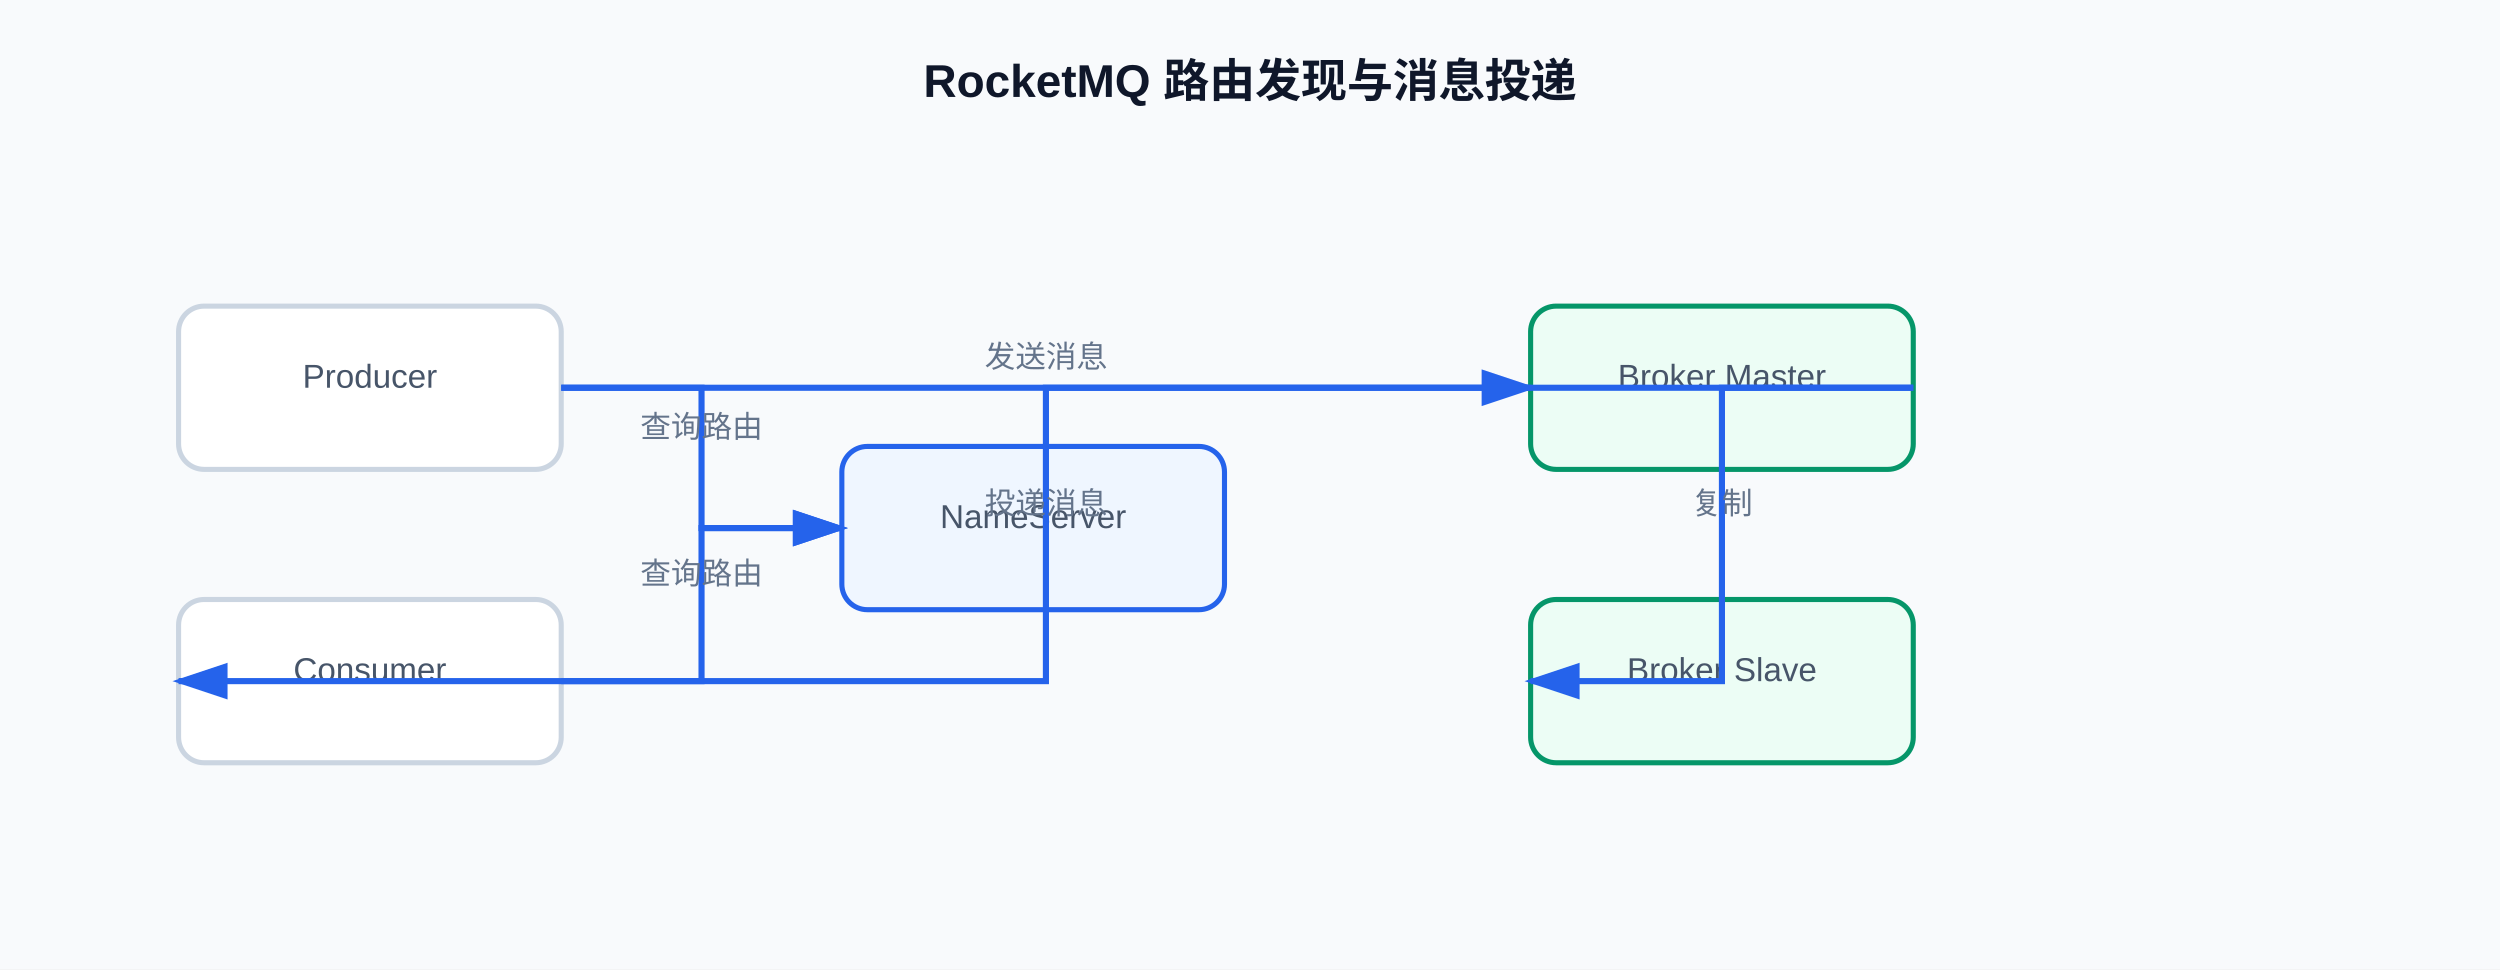
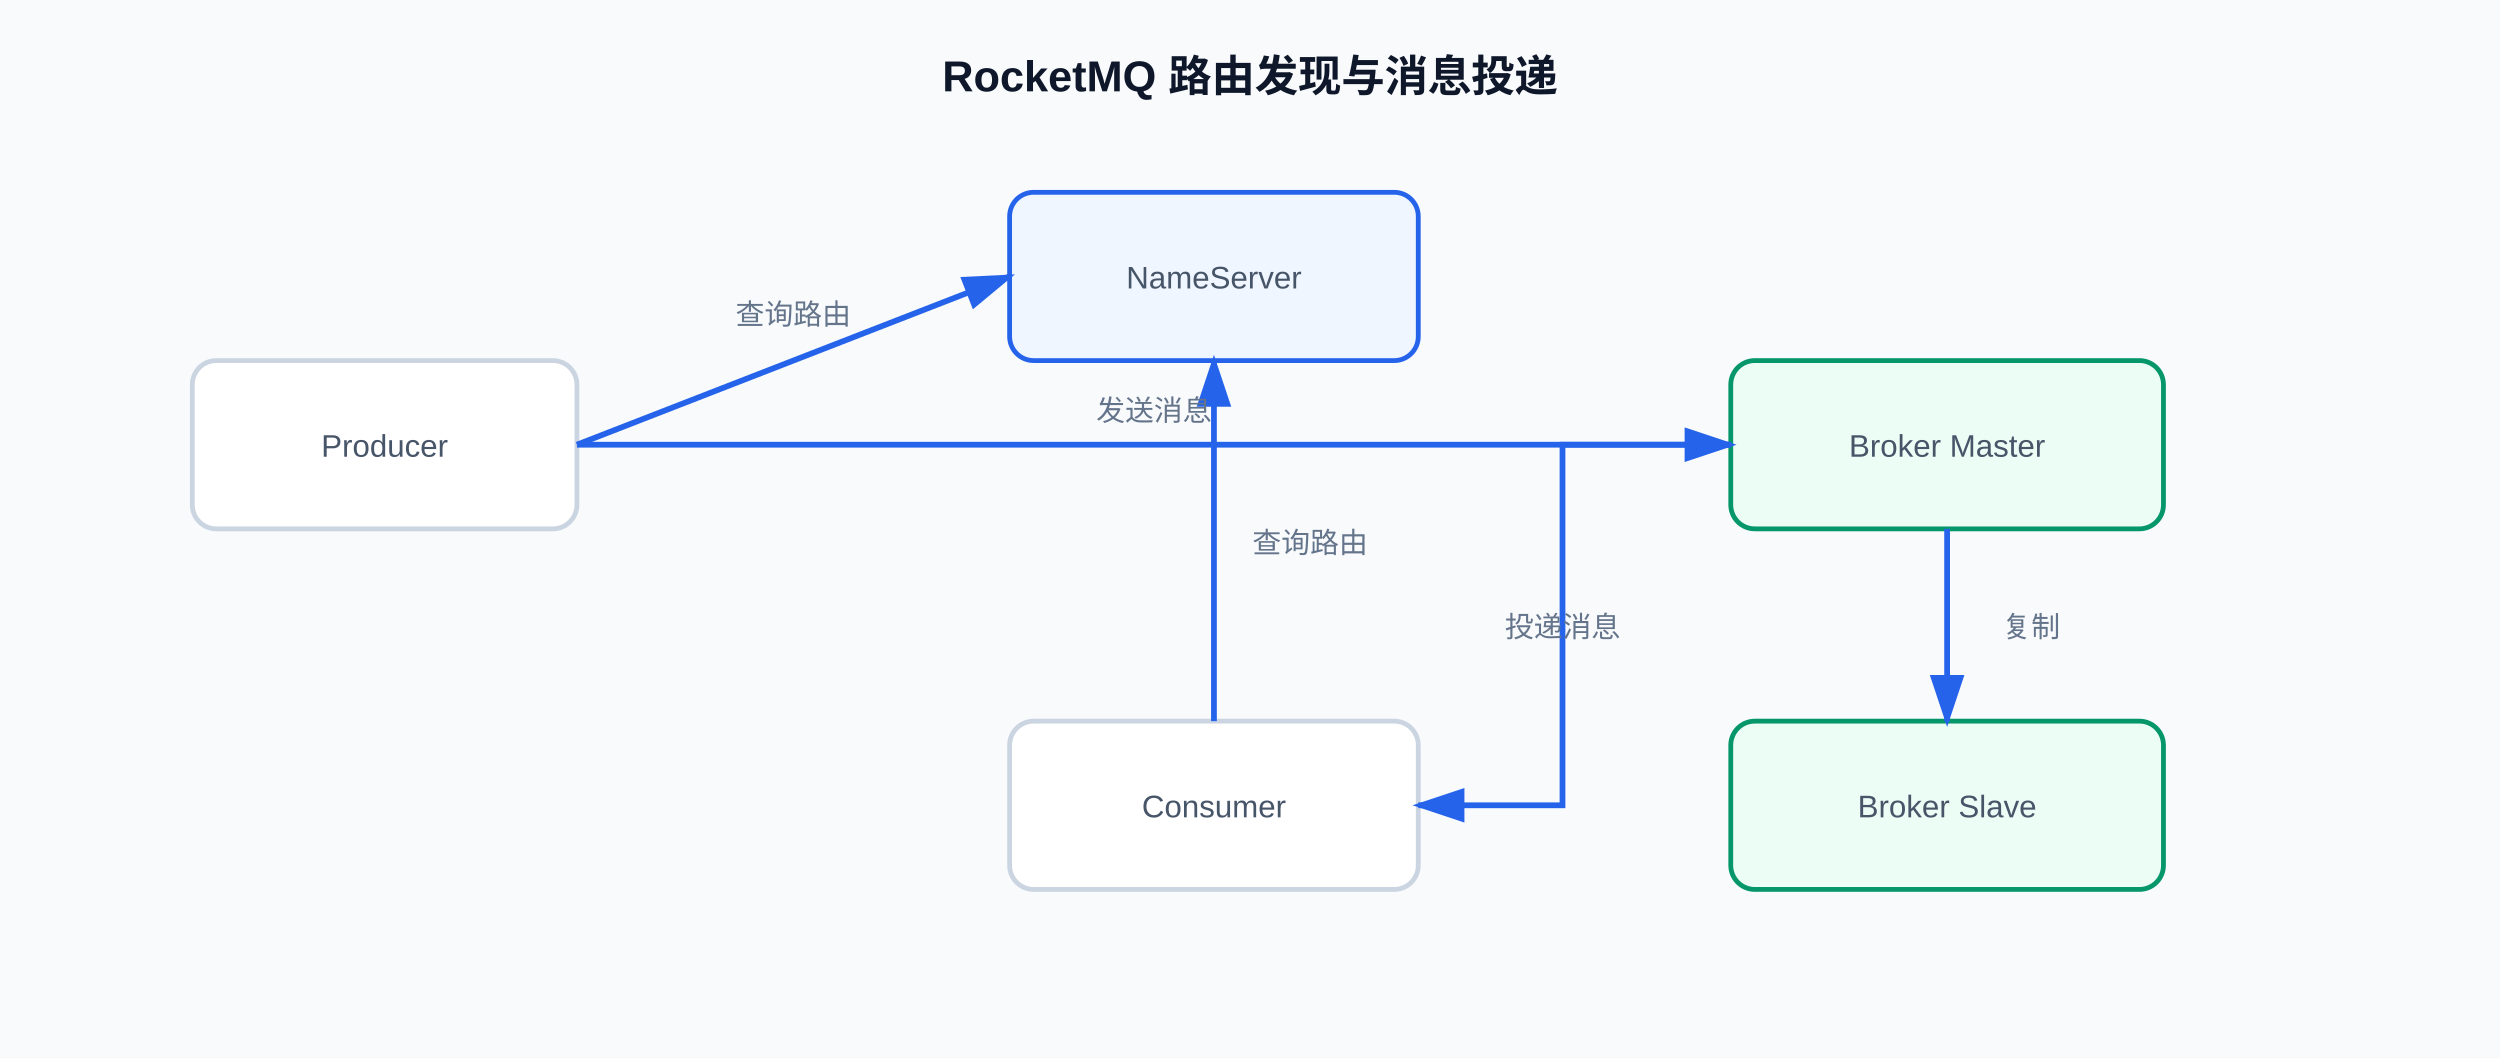
- <svg xmlns="http://www.w3.org/2000/svg" width="980" height="380" viewBox="0 0 980 380" role="img" aria-labelledby="title desc">
+ <svg xmlns="http://www.w3.org/2000/svg" width="1040" height="440" viewBox="0 0 1040 440" role="img" aria-labelledby="title desc">
  <defs>
    <marker id="arrow" markerWidth="10" markerHeight="10" refX="8" refY="3" orient="auto">
      <path d="M0,0 L9,3 L0,6 Z" fill="#2563eb" />
    </marker>
-     <style>.bg{fill:#f8fafc}.node{fill:#fff;stroke:#cbd5e1;stroke-width:2;rx:10}.main{fill:#eff6ff;stroke:#2563eb;stroke-width:2;rx:10}.store{fill:#ecfdf5;stroke:#059669;stroke-width:2;rx:10}.warn{fill:#fff7ed;stroke:#ea580c;stroke-width:2;rx:10}.group{fill:#ffffff;stroke:#cbd5e1;stroke-width:2;stroke-dasharray:6 4;rx:12}.text{font-family:Arial,'PingFang SC','Microsoft YaHei',sans-serif;fill:#0f172a}.title{font-size:18px;font-weight:700}.body{font-size:13px;fill:#475569}.small{font-size:12px;fill:#64748b}.line{stroke:#2563eb;stroke-width:2.4;fill:none;marker-end:url(#arrow)}.dash{stroke:#94a3b8;stroke-width:1.5;stroke-dasharray:5 5}.msg{stroke:#2563eb;stroke-width:2;fill:none;marker-end:url(#arrow)}</style>
+     <style>.bg{fill:#f8fafc}.node{fill:#fff;stroke:#cbd5e1;stroke-width:2}.main{fill:#eff6ff;stroke:#2563eb;stroke-width:2}.store{fill:#ecfdf5;stroke:#059669;stroke-width:2}.warn{fill:#fff7ed;stroke:#ea580c;stroke-width:2}.group{fill:#fff;stroke:#cbd5e1;stroke-width:2;stroke-dasharray:6 4}.text{font-family:Arial,'PingFang SC','Microsoft YaHei',sans-serif;fill:#0f172a}.title{font-size:18px;font-weight:700}.body{font-size:13px;fill:#475569}.small{font-size:12px;fill:#64748b}.line{stroke:#2563eb;stroke-width:2.4;fill:none;marker-end:url(#arrow)}.dash{stroke:#94a3b8;stroke-width:1.5;stroke-dasharray:5 5}</style>
  </defs>
-   <rect class="bg" width="980" height="380" />
-   <text class="text title" x="490" y="38" text-anchor="middle">RocketMQ 路由发现与消息投递</text>
-   <rect class="node" x="70" y="120" width="150" height="64" />
-   <text class="text body" x="145" y="152" text-anchor="middle">Producer</text>
-   <rect class="node" x="70" y="235" width="150" height="64" />
-   <text class="text body" x="145" y="267" text-anchor="middle">Consumer</text>
-   <rect class="main" x="330" y="175" width="150" height="64" />
-   <text class="text body" x="405" y="207" text-anchor="middle">NameServer</text>
-   <rect class="store" x="600" y="120" width="150" height="64" />
-   <text class="text body" x="675" y="152" text-anchor="middle">Broker Master</text>
-   <rect class="store" x="600" y="235" width="150" height="64" />
-   <text class="text body" x="675" y="267" text-anchor="middle">Broker Slave</text>
-   <path class="line" d="M220 152 L275 152 L275 207 L330 207" />
-   <text class="text small" x="275" y="171.5" text-anchor="middle">查询路由</text>
-   <path class="line" d="M220 267 L275 267 L275 207 L330 207" />
-   <text class="text small" x="275" y="229" text-anchor="middle">查询路由</text>
-   <path class="line" d="M220 152 L600 152" />
-   <text class="text small" x="410" y="144" text-anchor="middle">发送消息</text>
-   <path class="line" d="M750 152 L675 152 L675 267 L600 267" />
-   <text class="text small" x="675" y="201.5" text-anchor="middle">复制</text>
-   <path class="line" d="M750 152 L410 152 L410 267 L70 267" />
-   <text class="text small" x="410" y="201.5" text-anchor="middle">投递消息</text>
+   <rect class="bg" width="1040" height="440" />
+   <text class="text title" x="520" y="38" text-anchor="middle">RocketMQ 路由发现与消息投递</text>
+   <rect class="node" x="80" y="150" width="160" height="70" rx="10" />
+   <text class="text body" x="160" y="190" text-anchor="middle">Producer</text>
+   <rect class="main" x="420" y="80" width="170" height="70" rx="10" />
+   <text class="text body" x="505" y="120" text-anchor="middle">NameServer</text>
+   <rect class="store" x="720" y="150" width="180" height="70" rx="10" />
+   <text class="text body" x="810" y="190" text-anchor="middle">Broker Master</text>
+   <rect class="store" x="720" y="300" width="180" height="70" rx="10" />
+   <text class="text body" x="810" y="340" text-anchor="middle">Broker Slave</text>
+   <rect class="node" x="420" y="300" width="170" height="70" rx="10" />
+   <text class="text body" x="505" y="340" text-anchor="middle">Consumer</text>
+   <path class="line" d="M240 185 L420 115" />
+   <text class="text small" x="330" y="135" text-anchor="middle">查询路由</text>
+   <path class="line" d="M505 300 L505 150" />
+   <text class="text small" x="545" y="230" text-anchor="middle">查询路由</text>
+   <path class="line" d="M240 185 L720 185" />
+   <text class="text small" x="480" y="175" text-anchor="middle">发送消息</text>
+   <path class="line" d="M810 220 L810 300" />
+   <text class="text small" x="845" y="265" text-anchor="middle">复制</text>
+   <path class="line" d="M720 185 L650 185 L650 335 L590 335" />
+   <text class="text small" x="650" y="265" text-anchor="middle">投递消息</text>
</svg>
